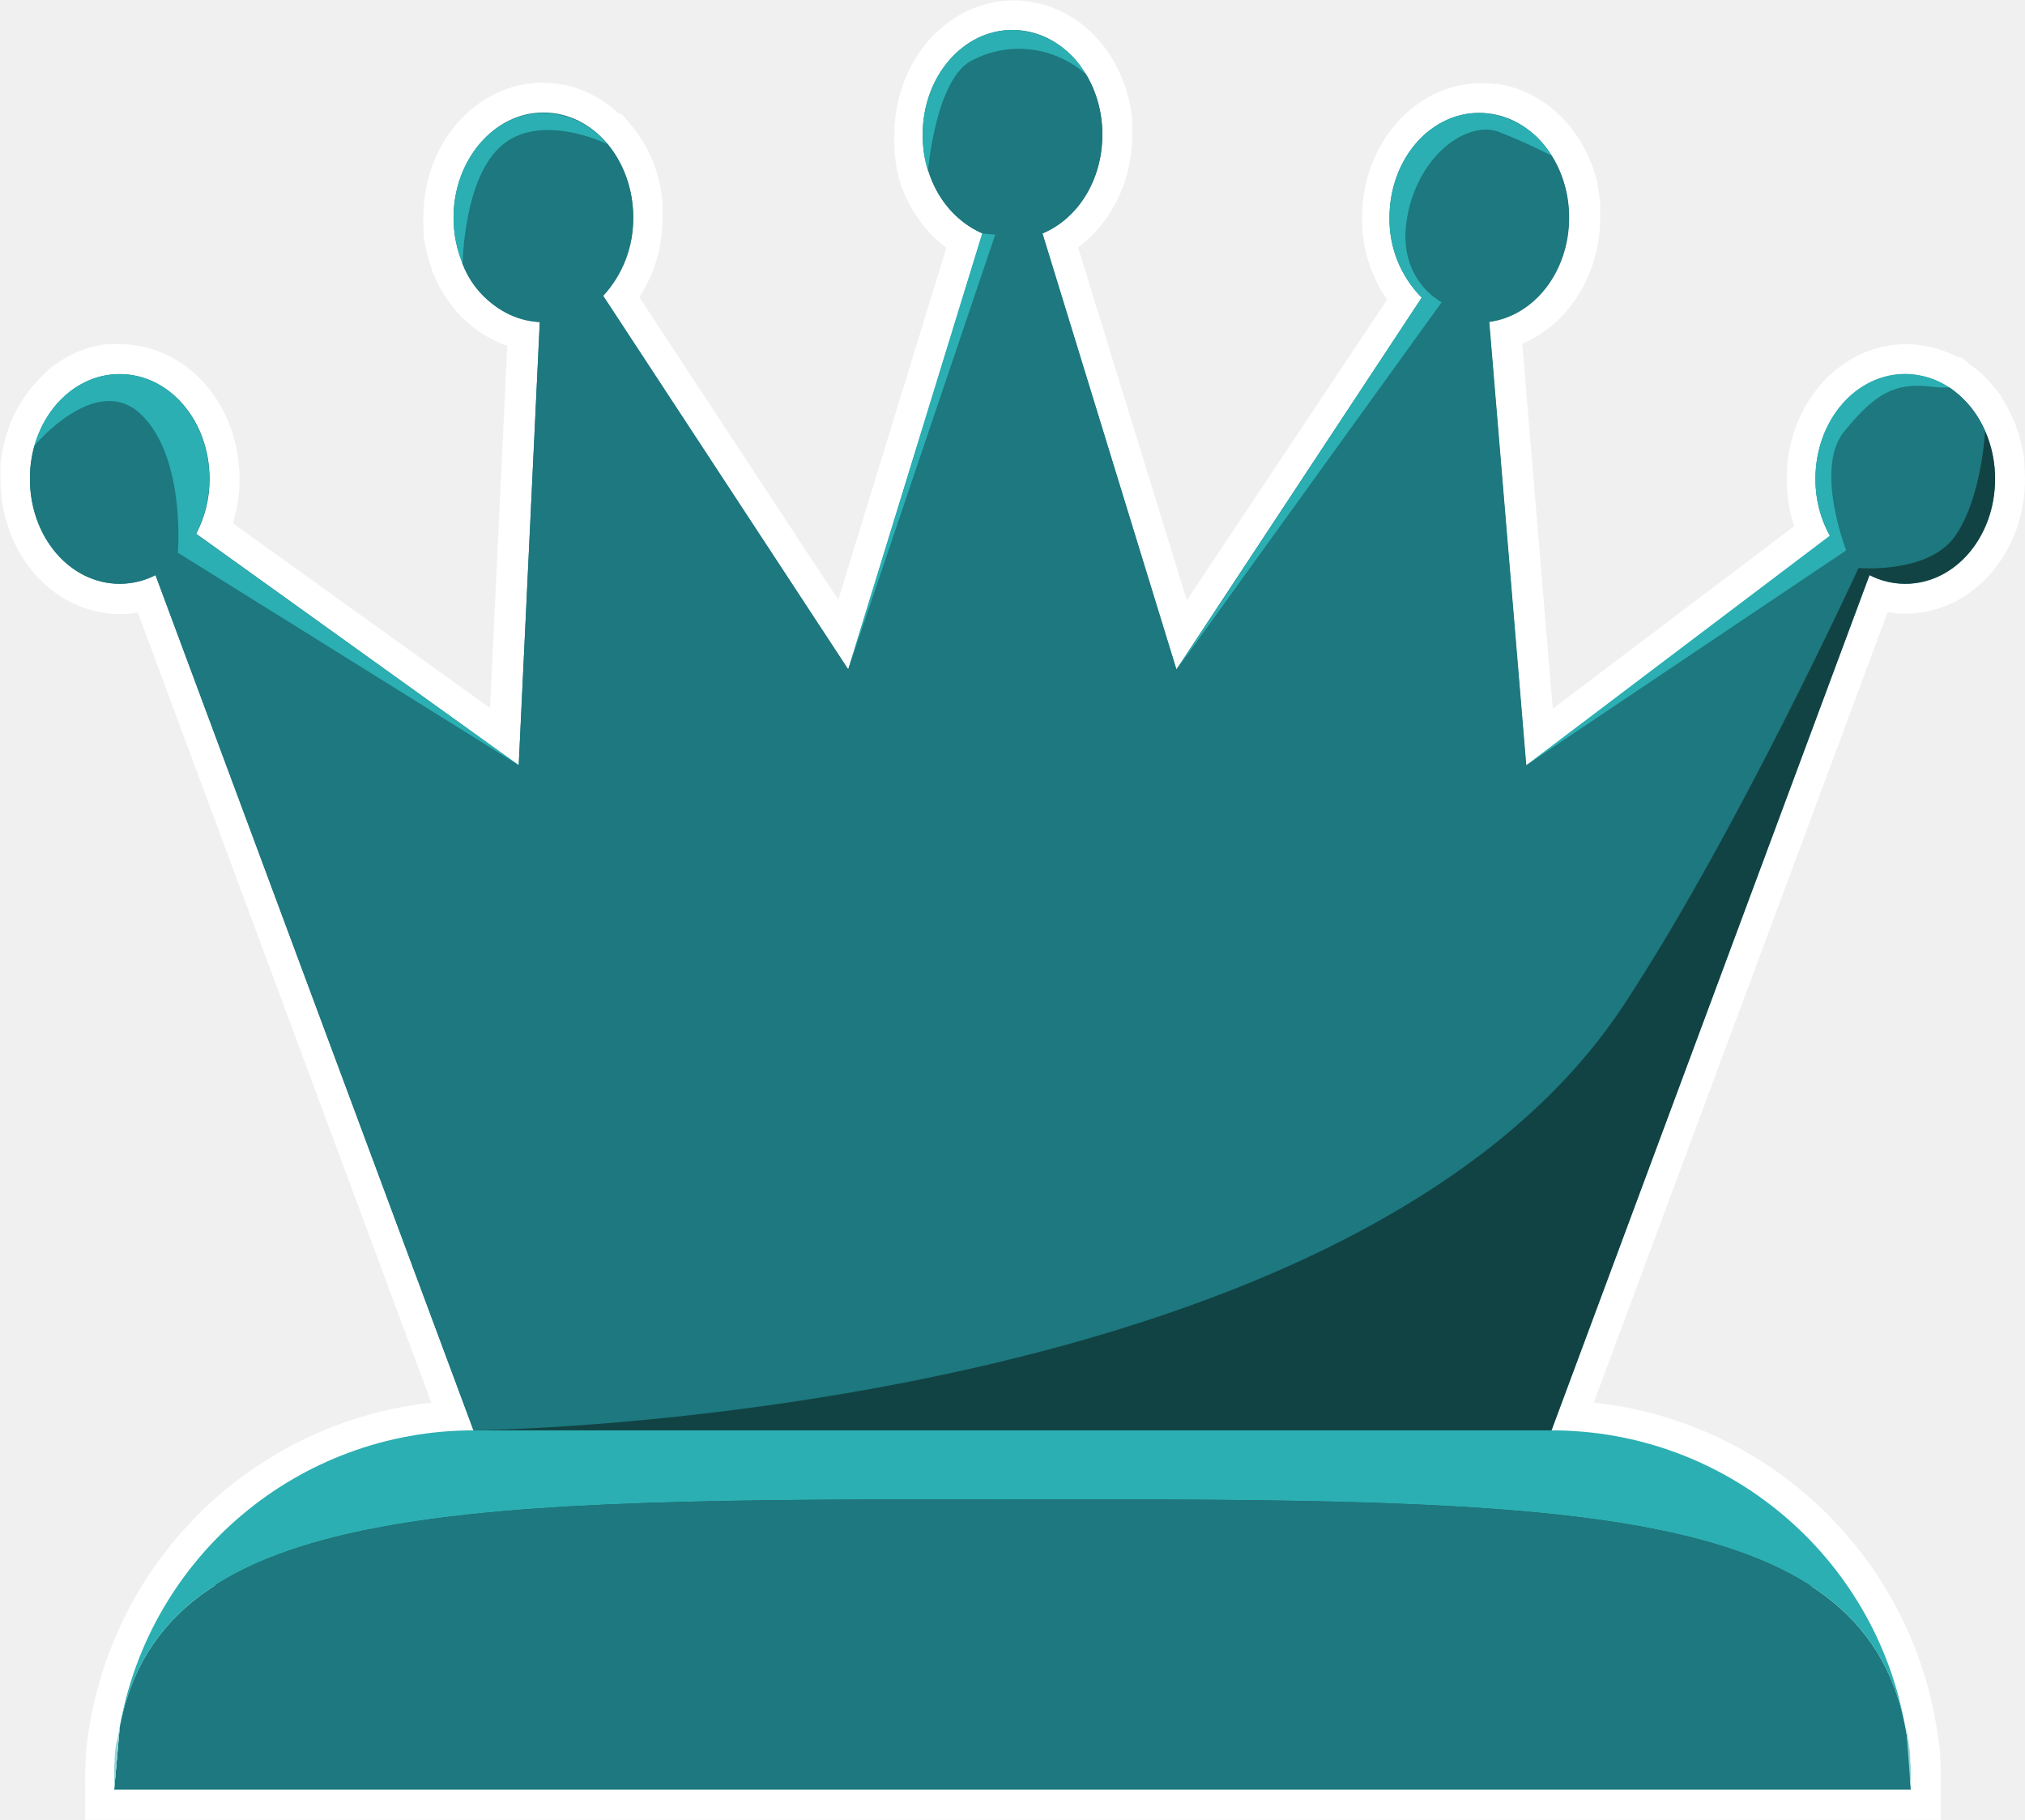
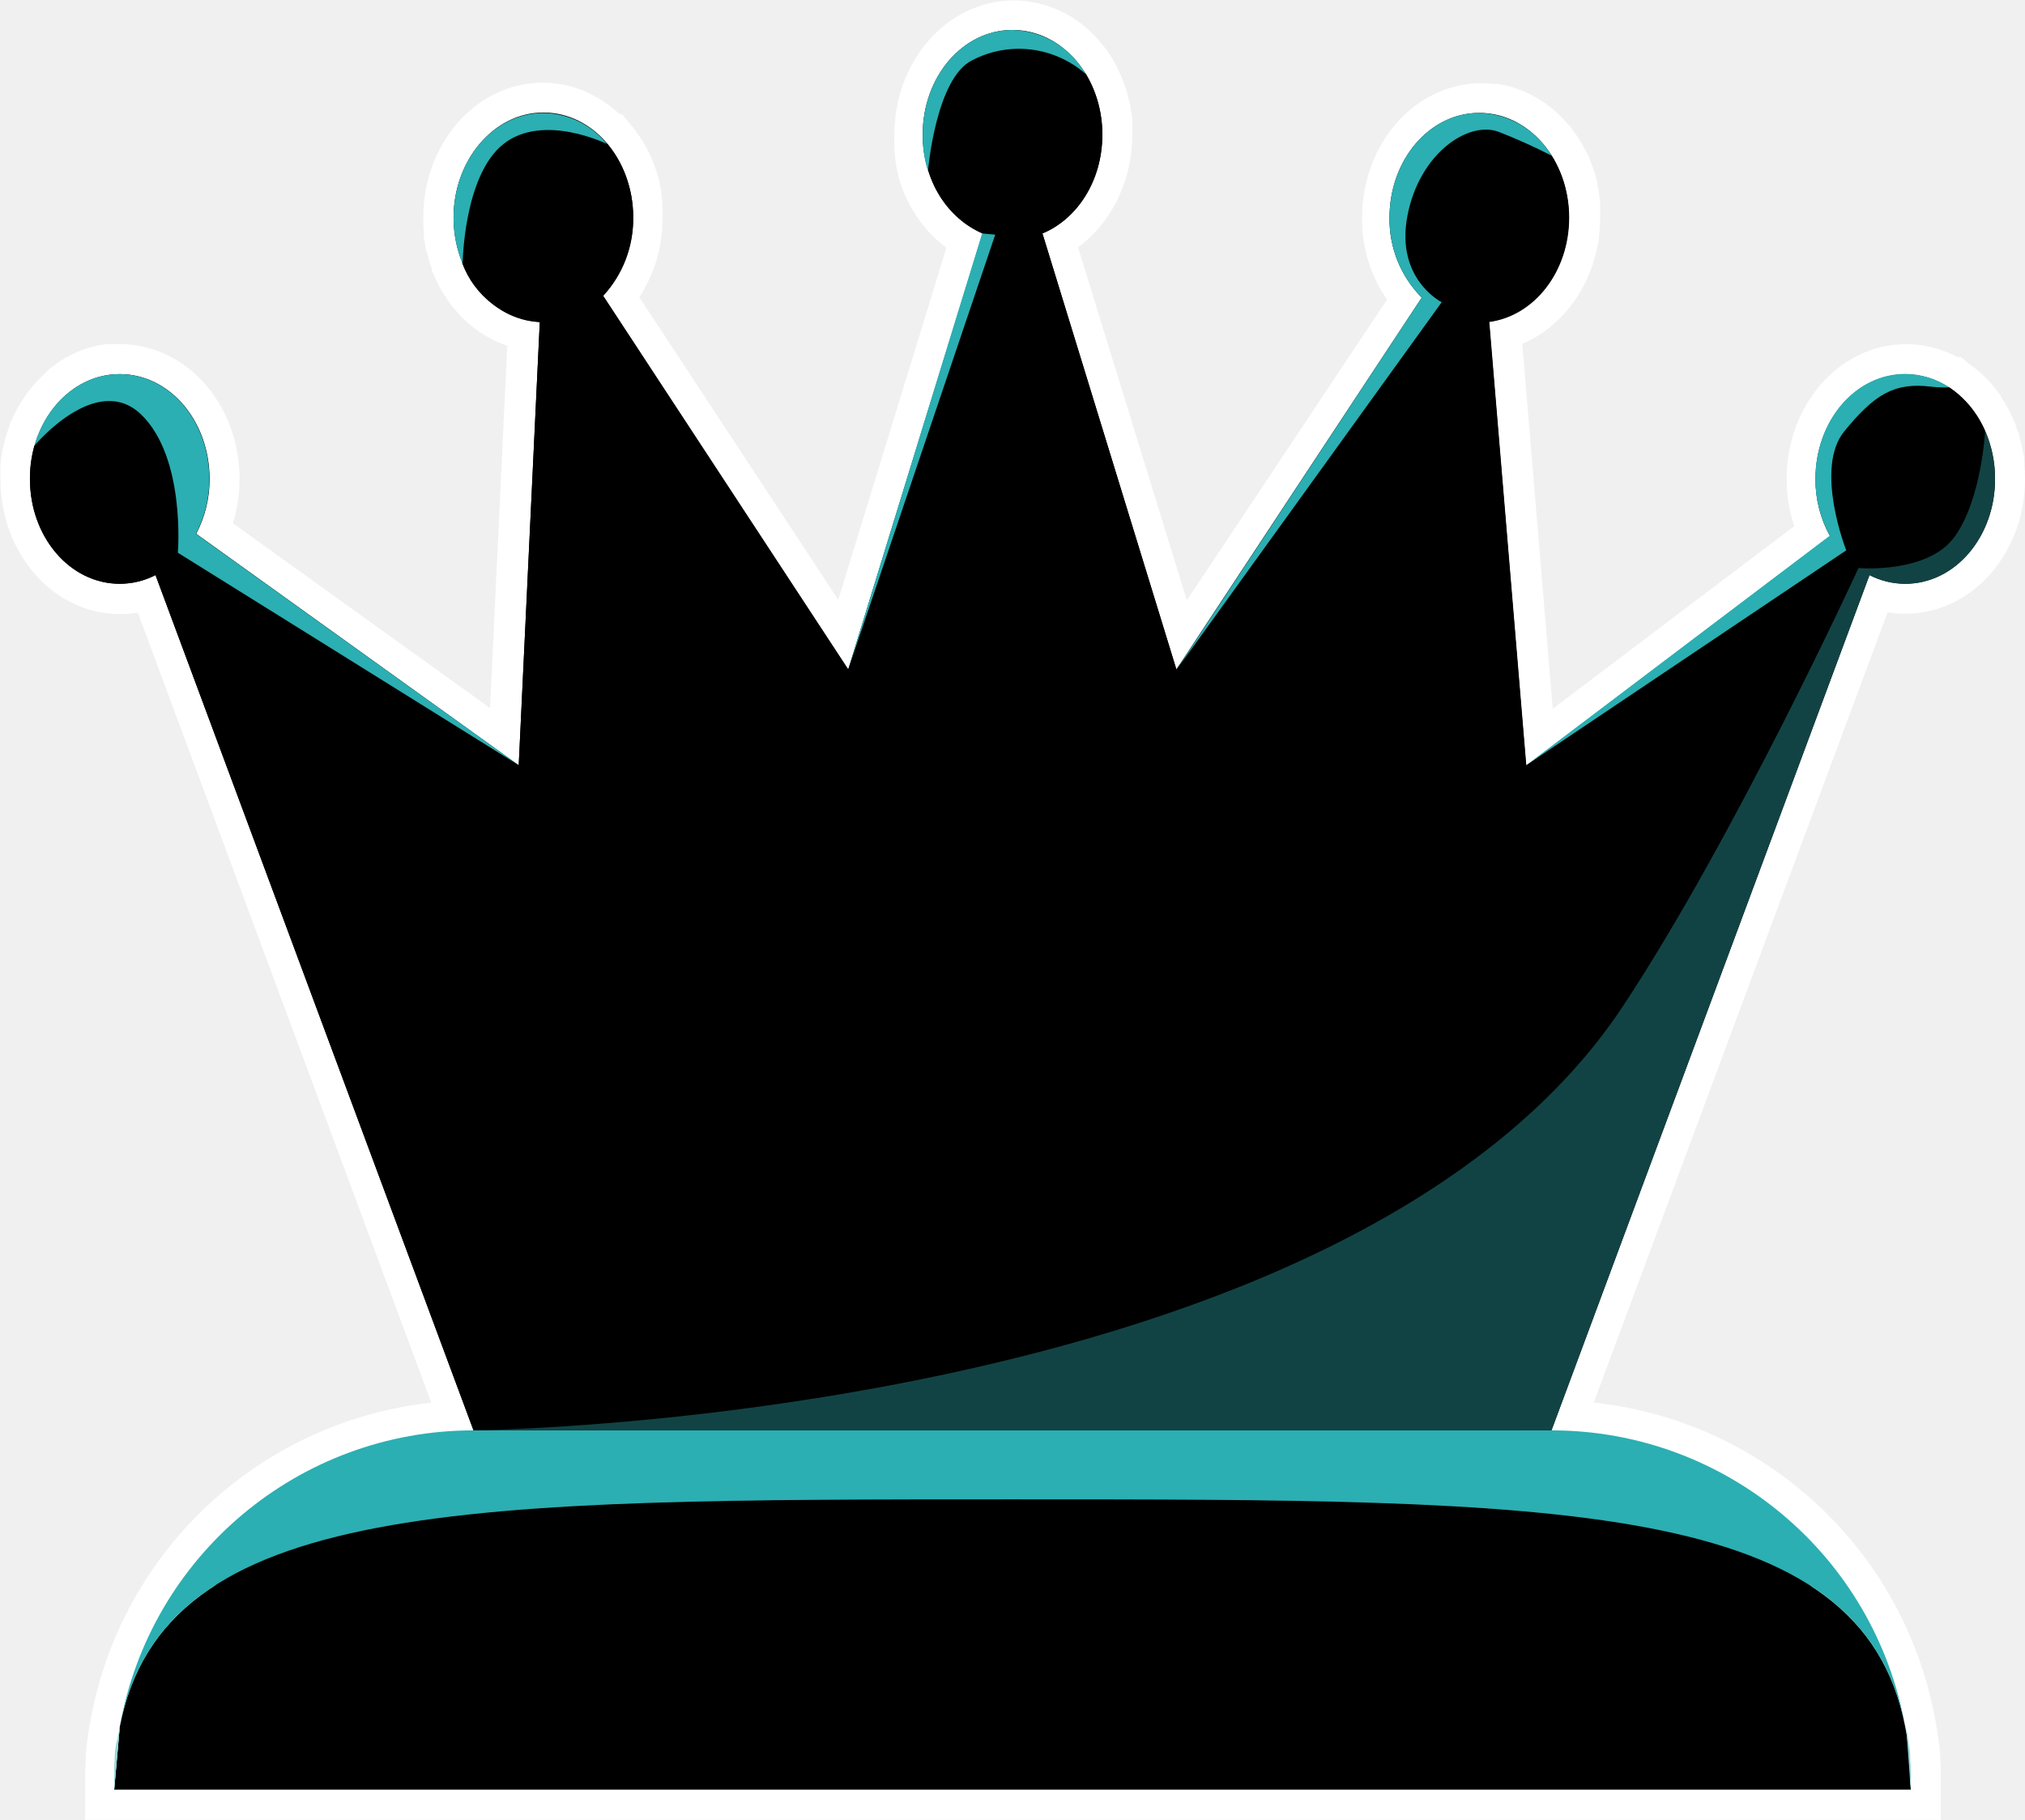
<svg xmlns="http://www.w3.org/2000/svg" viewBox="0 0 202.88 182.31">
  <path d="M197.44,73.58c5,0,9-4.7,9-10.5a11.51,11.51,0,0,0-.06-1.18c0-.13,0-.26,0-.4s-.07-.5-.12-.74l-.09-.44-.18-.68c0-.13-.08-.26-.13-.4a8,8,0,0,0-.29-.77l-.06-.16,0-.05a10.21,10.21,0,0,0-.64-1.23l-.07-.12a10.39,10.39,0,0,0-.77-1.07l0-.06a9.49,9.49,0,0,0-.93-1,.69.69,0,0,0-.13-.11,7.5,7.5,0,0,0-.9-.7l-.12-.1-.06,0a8.13,8.13,0,0,0-.91-.51l-.18-.08c-.26-.11-.53-.22-.8-.31l-.3-.09a6.43,6.43,0,0,0-.76-.17l-.3-.06a7.85,7.85,0,0,0-1.08-.08c-5,0-9,4.7-9,10.51a11.65,11.65,0,0,0,1.45,5.7l-30.42,23-3.71-44.45c4.48-.61,8-5.05,8-10.44,0-.33,0-.66,0-1l0-.28-.09-.7a2.93,2.93,0,0,1-.05-.29c0-.24-.1-.48-.16-.72,0-.07,0-.14,0-.2a12.08,12.08,0,0,0-.63-1.75c0-.09-.09-.18-.13-.26s-.17-.34-.26-.5l-.21-.37-.08-.13-.08-.12c-.16-.24-.33-.48-.5-.71l-.14-.18c-.2-.24-.4-.47-.62-.69l-.1-.1a9.05,9.05,0,0,0-1.65-1.31l-.18-.1a6.7,6.7,0,0,0-.7-.37l-.3-.13-.64-.23-.34-.1c-.22-.06-.45-.11-.68-.15l-.32,0a6.8,6.8,0,0,0-1-.08c-5,0-9,4.71-9,10.51a11.16,11.16,0,0,0,3.23,8L124.46,82.16,111,38.48c3.48-1.46,6-5.33,6-9.89,0-.32,0-.65,0-1l0-.32c0-.21-.05-.42-.09-.63l-.06-.36c0-.2-.08-.39-.13-.59s-.05-.22-.08-.33c-.08-.28-.16-.55-.26-.82a2.85,2.85,0,0,0-.12-.31c-.07-.18-.14-.36-.22-.53l-.15-.32-.27-.53-.14-.24a.83.83,0,0,0-.07-.13s0,0,0,0c-.2-.32-.42-.63-.65-.93l0,0a8.21,8.21,0,0,0-.67-.77l-.08-.09a8.85,8.85,0,0,0-1.67-1.34l-.15-.09a7.39,7.39,0,0,0-.74-.38l-.3-.13c-.21-.09-.43-.17-.65-.24l-.33-.1c-.23-.06-.46-.11-.7-.15a2.84,2.84,0,0,0-.31-.06,8.76,8.76,0,0,0-1-.07c-5,0-9,4.7-9,10.5a9.1,9.1,0,0,0,0,.91,1.64,1.64,0,0,0,0,.23c0,.23,0,.45.08.67a1.85,1.85,0,0,0,0,.23c0,.22.08.44.13.66,0,.06,0,.13,0,.19.06.23.12.46.19.69,0,0,0,0,0,.06s0,0,0,.06a11.32,11.32,0,0,0,.82,1.92l.1.18c.14.25.29.49.45.73a.83.83,0,0,1,.08.12c.19.27.39.52.6.77l.11.12a7.94,7.94,0,0,0,.57.59l.14.13a8.17,8.17,0,0,0,.72.6l.08.06c.23.16.46.31.7.45a1.18,1.18,0,0,0,.19.11,9,9,0,0,0,.82.41L91.54,82.16,66.93,44.73a11.3,11.3,0,0,0,3-7.86c0-.36,0-.72,0-1.07s0-.44-.08-.66,0-.25,0-.37a8.43,8.43,0,0,0-.2-.9s0-.06,0-.09a10.85,10.85,0,0,0-2.38-4.49l-.17-.2L66.87,29l-.35-.34c-.1-.1-.21-.19-.32-.28l-.36-.29-.33-.23a4.68,4.68,0,0,0-.4-.27l-.34-.19-.43-.23L64,27a3.66,3.66,0,0,0-.46-.18c-.12,0-.25-.08-.37-.12l-.46-.13-.47-.08c-.13,0-.25-.05-.38-.06a6.65,6.65,0,0,0-.89-.06c-5,0-9,4.71-9,10.51A10.93,10.93,0,0,0,52,38c0,.1,0,.21,0,.31,0,.27.07.55.12.82,0,.11,0,.21.07.32s.12.52.19.77l.1.31c.08.25.17.49.26.73,0,.06,0,.13.07.19l0,.09a10.79,10.79,0,0,0,.56,1.13h0a11.78,11.78,0,0,0,.67,1l.14.19a10.15,10.15,0,0,0,.74.86l0,0a10.56,10.56,0,0,0,.87.78l.21.15c.25.19.51.36.77.52l.22.12a9.18,9.18,0,0,0,1,.48l.2.06a6.82,6.82,0,0,0,.88.26l.31.07a8.35,8.35,0,0,0,1.12.13l-2.11,44.4L26.22,68.57a11.73,11.73,0,0,0,1.34-5.49c0-5.81-4-10.51-9-10.51a7.89,7.89,0,0,0-.84,0l-.27,0a5.3,5.3,0,0,0-.55.1l-.3.07c-.18,0-.35.1-.52.15l-.28.1c-.22.08-.43.17-.64.27l-.22.11a6.65,6.65,0,0,0-.58.33l-.29.19-.39.28-.29.23L13,54.8l-.27.25c-.13.13-.26.27-.38.41s-.25.28-.37.43-.21.26-.31.4-.17.24-.25.37a4,4,0,0,0-.22.34c-.09.14-.17.28-.25.42l-.16.31-.24.5s0,.08-.05.13a11.77,11.77,0,0,0-.65,2l-.09.38c0,.15,0,.3-.07.45a5.59,5.59,0,0,0-.08.59c0,.12,0,.23,0,.34,0,.32,0,.65,0,1,0,5.8,4,10.5,9,10.5a7.85,7.85,0,0,0,3.58-.87L54,158.4a36,36,0,0,0-35.44,29.7c-.11.56-.2,1.13-.27,1.72-.06.42-.11.84-.14,1.28a3.57,3.57,0,0,0,0,.47c0,.32-.05.65-.06,1s0,.51,0,.78,0,.71,0,1.07H198v0c0-.36,0-.72,0-1.07s0-.52,0-.78,0-.66-.06-1a3.57,3.57,0,0,0,0-.47c0-.44-.08-.86-.14-1.28-.07-.59-.16-1.16-.27-1.72v0A36,36,0,0,0,162,158.4l31.86-85.69A7.85,7.85,0,0,0,197.44,73.58Z" transform="translate(-6.56 -15.09)" fill="#231f20" stroke="#fff" stroke-miterlimit="10" stroke-width="6" />
-   <path d="M198,194.4H18l.56-6.3c4.38-22.79,34.56-22.79,89.44-22.79s85.06,0,89.44,22.79c.11.56.2,1.13.27,1.72.06.43.1.85.14,1.28a3.57,3.57,0,0,1,0,.47c0,.32.05.65.06,1s0,.52,0,.78S198,194,198,194.4Z" transform="translate(-6.56 -15.09)" fill="#1d787f" />
+   <path d="M198,194.4H18l.56-6.3c4.38-22.79,34.56-22.79,89.44-22.79s85.06,0,89.44,22.79c.11.56.2,1.13.27,1.72.06.43.1.85.14,1.28a3.57,3.57,0,0,1,0,.47c0,.32.05.65.06,1s0,.52,0,.78S198,194,198,194.4Z" transform="translate(-6.56 -15.09)" class="black-fill" />
  <path d="M18.29,189.82c.07-.59.16-1.16.27-1.72L18,194.4c0-.36,0-.72,0-1.07s0-.52,0-.78,0-.66.06-1a3.57,3.57,0,0,1,0-.47C18.18,190.66,18.23,190.24,18.29,189.82Z" transform="translate(-6.56 -15.09)" fill="#bde5ed" />
  <path d="M197.44,188.1c-4.38-22.79-34.56-22.79-89.44-22.79s-85.06,0-89.44,22.79A36,36,0,0,1,54,158.4H162A36,36,0,0,1,197.44,188.1Z" transform="translate(-6.56 -15.09)" fill="#2bafb2" />
  <path d="M81.64,113c-.2.27-.42.52-.64.78" transform="translate(-6.56 -15.09)" fill="none" />
  <path d="M198,194.4c0-.36,0-.72,0-1.07s0-.52,0-.78,0-.66-.06-1a3.57,3.57,0,0,0,0-.47c0-.44-.08-.86-.14-1.28-.07-.59-.16-1.16-.27-1.72" transform="translate(-6.56 -15.09)" fill="#93d5d7" />
  <path d="M18.56,188.1,18,194.4c0-.36,0-.72,0-1.07s0-.52,0-.78,0-.66.06-1a3.57,3.57,0,0,1,0-.47c0-.44.08-.86.14-1.28C18.36,189.23,18.45,188.66,18.56,188.1Z" transform="translate(-6.56 -15.09)" fill="#93d5d7" />
  <path d="M40.32,106.45a1,1,0,0,1-.33-.08" transform="translate(-6.56 -15.09)" fill="none" />
-   <path d="M206.44,63.08c0,5.8-4,10.5-9,10.5a7.85,7.85,0,0,1-3.58-.87L162,158.4H54L22.14,72.71a7.85,7.85,0,0,1-3.58.87c-5,0-9-4.7-9-10.5s4-10.51,9-10.51,9,4.7,9,10.51a11.73,11.73,0,0,1-1.34,5.49L58.53,91.76l2.11-44.4C55.82,47.17,52,42.54,52,36.87s4-10.51,9-10.51,9,4.71,9,10.51a11.3,11.3,0,0,1-3,7.86L91.54,82.16,105,38.48c-3.48-1.46-6-5.33-6-9.89,0-5.8,4-10.5,9-10.5s9,4.7,9,10.5c0,4.56-2.48,8.43-6,9.89l13.42,43.68L149,44.91a11.16,11.16,0,0,1-3.23-8c0-5.8,4-10.51,9-10.51s9,4.71,9,10.51c0,5.39-3.48,9.83-8,10.44l3.71,44.45,30.42-23a11.65,11.65,0,0,1-1.45-5.7c0-5.81,4-10.51,9-10.51S206.44,57.27,206.44,63.08Z" transform="translate(-6.56 -15.09)" fill="#1d787f" />
-   <path d="M205.46,58.31s-.35,6.73-3,10.53-9.68,3.2-9.68,3.2L139,158.4H54L22.14,72.71a7.85,7.85,0,0,1-3.58.87c-5,0-9-4.7-9-10.5A11.75,11.75,0,0,1,10,59.75h0c.07-.08.5-.59,1.17-1.23l.39-.36a17,17,0,0,1,1.59-1.26l.61-.4a10.85,10.85,0,0,1,1-.52l.25-.12.48-.2.33-.1a3,3,0,0,1,.43-.12l.24-.06a3.35,3.35,0,0,1,.44-.07,5.49,5.49,0,0,1,.58,0,4.45,4.45,0,0,1,3.18,1.34c4.49,4.31,3.69,13.86,3.69,13.86L58.53,91.76l2.11-44.4a9.07,9.07,0,0,1-7.77-5.89S53,32.67,57,29.52s10.42,0,10.42,0a11.73,11.73,0,0,1-.45,15.21L91.54,82.16,106.27,38.6,105,38.48a9.87,9.87,0,0,1-5.4-6.25s.78-9.37,4.47-11.12a10.11,10.11,0,0,1,11.28,1.38l0,0A11.76,11.76,0,0,1,117,28.59c0,4.56-2.48,8.43-6,9.89l13.42,43.68L151,45.37s-4.62-2.31-3.43-8.62,6.07-9.55,9.1-8.47a57.13,57.13,0,0,1,5.34,2.4,11.61,11.61,0,0,1,1.73,6.19c0,5.39-3.48,9.83-8,10.44l3.71,44.45,32.91-21.29s-4.08-8.44-1-12.16,5-4.93,8.7-4.48a11.09,11.09,0,0,0,1.8.07A10.15,10.15,0,0,1,205.46,58.31Z" transform="translate(-6.56 -15.09)" fill="#1d787f" />
+   <path d="M206.44,63.08c0,5.8-4,10.5-9,10.5a7.85,7.85,0,0,1-3.58-.87L162,158.4H54L22.14,72.71a7.85,7.85,0,0,1-3.58.87c-5,0-9-4.7-9-10.5s4-10.51,9-10.51,9,4.7,9,10.51a11.73,11.73,0,0,1-1.34,5.49L58.53,91.76l2.11-44.4C55.82,47.17,52,42.54,52,36.87s4-10.51,9-10.51,9,4.71,9,10.51a11.3,11.3,0,0,1-3,7.86L91.54,82.16,105,38.48c-3.48-1.46-6-5.33-6-9.89,0-5.8,4-10.5,9-10.5s9,4.7,9,10.5c0,4.56-2.48,8.43-6,9.89l13.42,43.68L149,44.91a11.16,11.16,0,0,1-3.23-8c0-5.8,4-10.51,9-10.51s9,4.71,9,10.51c0,5.39-3.48,9.83-8,10.44l3.71,44.45,30.42-23a11.65,11.65,0,0,1-1.45-5.7c0-5.81,4-10.51,9-10.51S206.44,57.27,206.44,63.08Z" transform="translate(-6.56 -15.09)" class="black-fill" />
+   <path d="M205.46,58.31s-.35,6.73-3,10.53-9.68,3.2-9.68,3.2L139,158.4H54L22.14,72.71a7.85,7.85,0,0,1-3.58.87c-5,0-9-4.7-9-10.5A11.75,11.75,0,0,1,10,59.75h0c.07-.08.5-.59,1.17-1.23l.39-.36a17,17,0,0,1,1.59-1.26l.61-.4a10.85,10.85,0,0,1,1-.52l.25-.12.48-.2.33-.1a3,3,0,0,1,.43-.12l.24-.06a3.35,3.35,0,0,1,.44-.07,5.49,5.49,0,0,1,.58,0,4.45,4.45,0,0,1,3.18,1.34c4.49,4.31,3.69,13.86,3.69,13.86L58.53,91.76l2.11-44.4a9.07,9.07,0,0,1-7.77-5.89S53,32.67,57,29.52s10.42,0,10.42,0a11.73,11.73,0,0,1-.45,15.21L91.54,82.16,106.27,38.6,105,38.48a9.87,9.87,0,0,1-5.4-6.25s.78-9.37,4.47-11.12a10.11,10.11,0,0,1,11.28,1.38l0,0A11.76,11.76,0,0,1,117,28.59c0,4.56-2.48,8.43-6,9.89l13.42,43.68L151,45.37s-4.62-2.31-3.43-8.62,6.07-9.55,9.1-8.47a57.13,57.13,0,0,1,5.34,2.4,11.61,11.61,0,0,1,1.73,6.19c0,5.39-3.48,9.83-8,10.44l3.71,44.45,32.91-21.29s-4.08-8.44-1-12.16,5-4.93,8.7-4.48a11.09,11.09,0,0,0,1.8.07A10.15,10.15,0,0,1,205.46,58.31Z" transform="translate(-6.56 -15.09)" class="black-fill" />
  <path d="M206.44,63.08c0,5.8-4,10.5-9,10.5a7.85,7.85,0,0,1-3.58-.87L162,158.4H54s87.62-.81,115.18-42.53C180.47,98.78,192.76,72,192.76,72s7,.62,9.68-3.2,3-10.53,3-10.53A11.82,11.82,0,0,1,206.44,63.08Z" transform="translate(-6.56 -15.09)" fill="#124344" />
  <path d="M24.38,70.47s.8-9.55-3.69-13.86S10,59.75,10,59.75c1.18-4.17,4.56-7.18,8.53-7.18,5,0,9,4.7,9,10.51a11.73,11.73,0,0,1-1.34,5.49L58.53,91.76Z" transform="translate(-6.56 -15.09)" fill="#2bafb2" />
  <path d="M67.38,29.52S61,26.36,57,29.52s-4.09,12-4.09,12a11.94,11.94,0,0,1-.91-4.6c0-5.8,4-10.51,9-10.51A8.32,8.32,0,0,1,67,29.09Z" transform="translate(-6.56 -15.09)" fill="#2bafb2" />
  <polygon points="99.71 23.51 84.98 67.08 98.4 23.39 99.71 23.51" fill="#2bafb2" />
  <path d="M115.31,22.49A10.11,10.11,0,0,0,104,21.11c-3.69,1.75-4.47,11.12-4.47,11.12A12,12,0,0,1,99,28.59c0-5.8,4-10.5,9-10.5A8.65,8.65,0,0,1,115.31,22.49Z" transform="translate(-6.56 -15.09)" fill="#2bafb2" />
  <path d="M162,30.68a57.13,57.13,0,0,0-5.34-2.4c-3-1.08-7.91,2.16-9.1,8.47S151,45.37,151,45.37L124.46,82.16,149,44.91a11.16,11.16,0,0,1-3.23-8c0-5.8,4-10.51,9-10.51A8.67,8.67,0,0,1,162,30.68Z" transform="translate(-6.56 -15.09)" fill="#2bafb2" />
  <path d="M201.83,53.9a11.09,11.09,0,0,1-1.8-.07c-3.69-.45-5.67.77-8.7,4.48s.2,11.92.2,11.92L159.47,91.76l30.42-23a11.65,11.65,0,0,1-1.45-5.7c0-5.81,4-10.51,9-10.51A8,8,0,0,1,201.83,53.9Z" transform="translate(-6.56 -15.09)" fill="#2bafb2" />
</svg>
